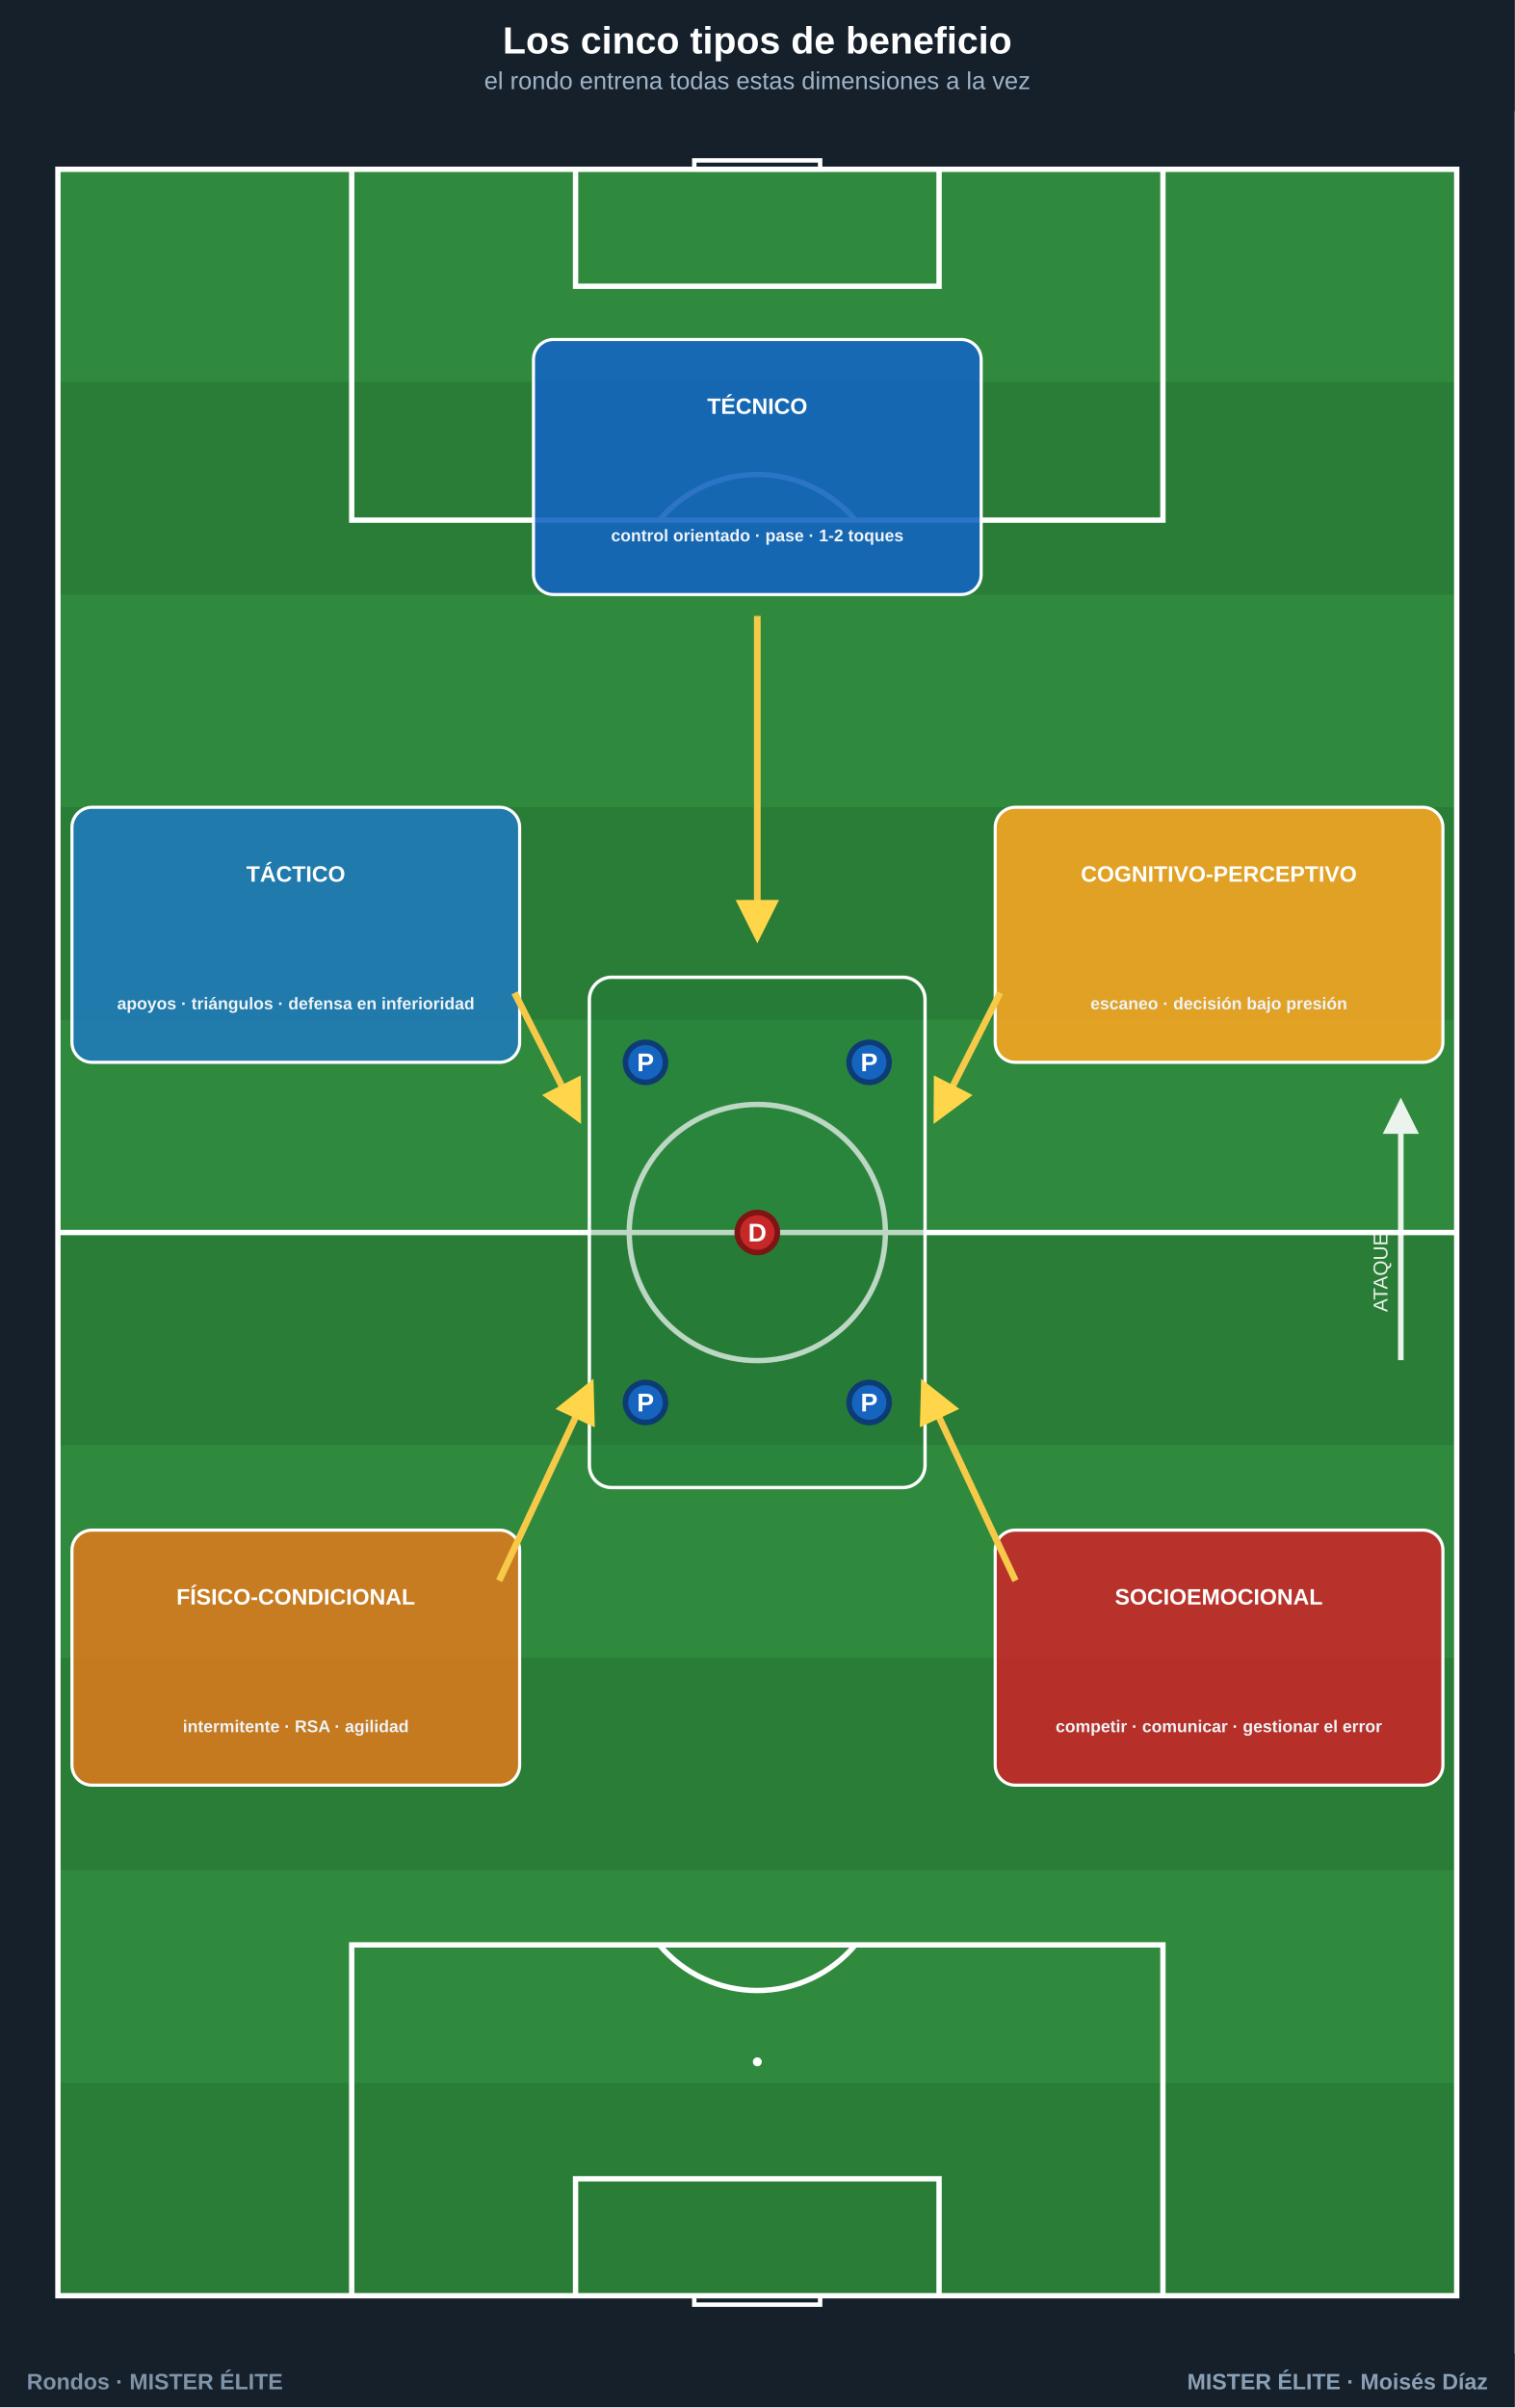
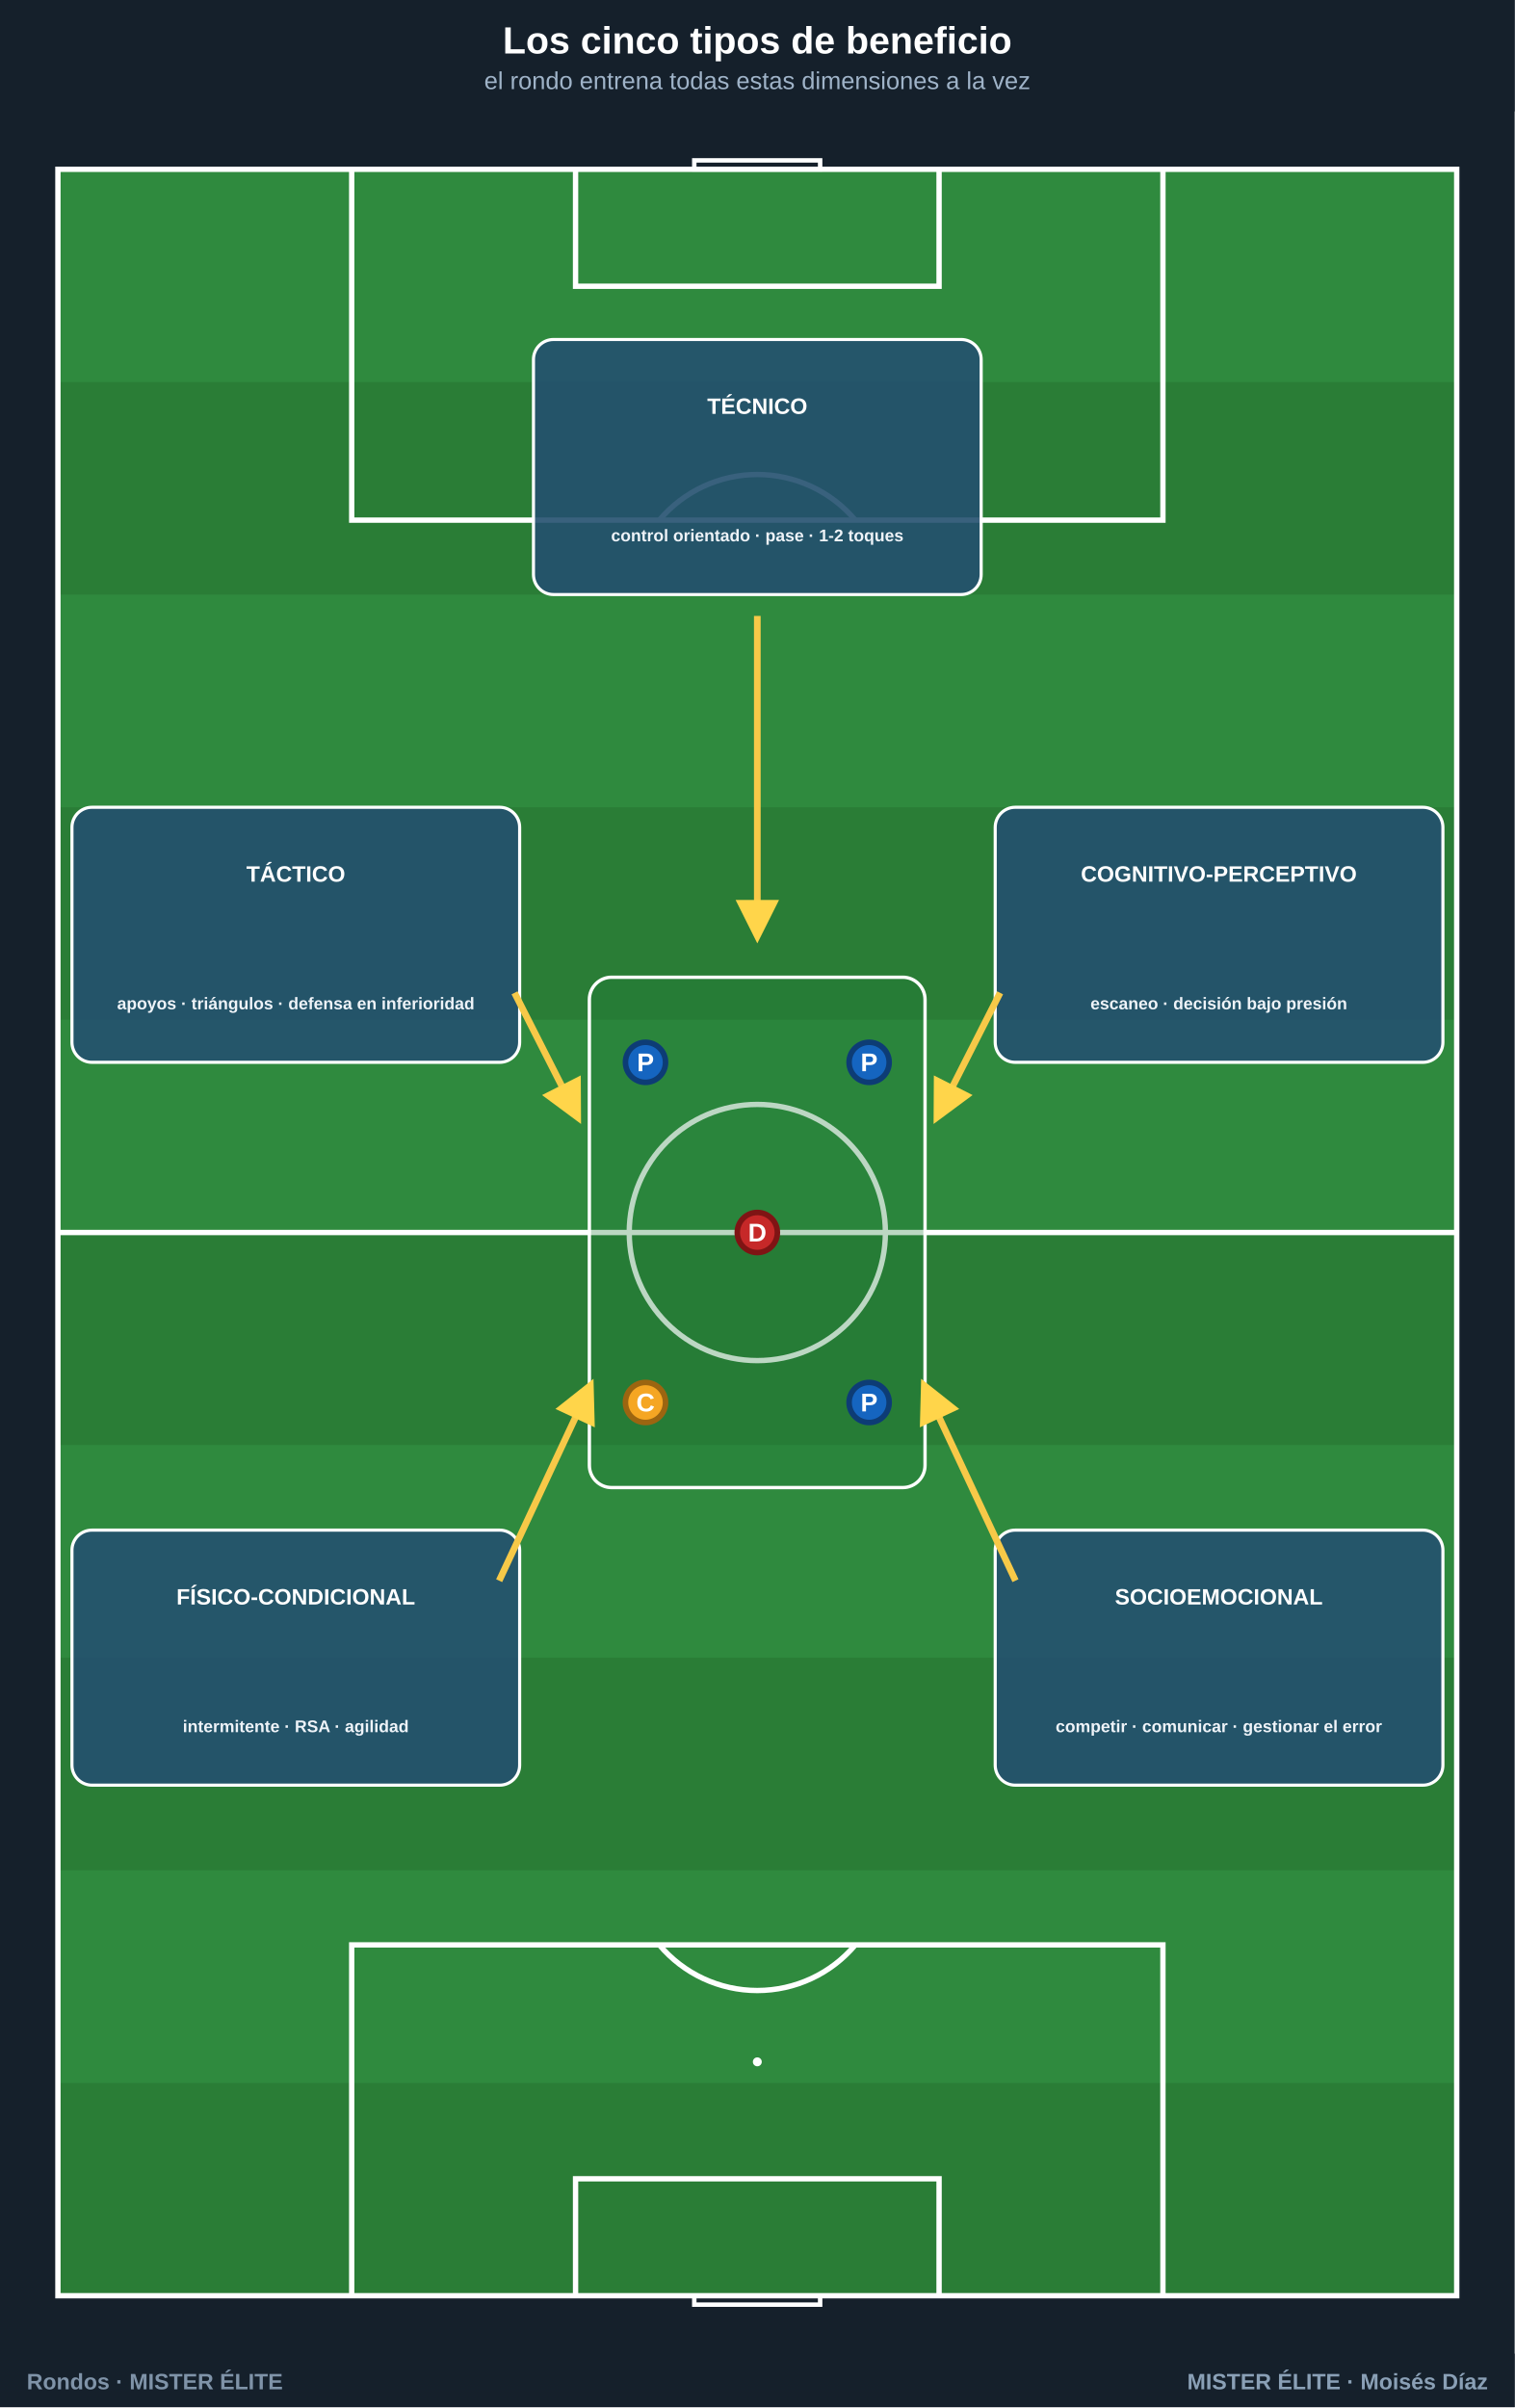
<svg xmlns="http://www.w3.org/2000/svg" viewBox="0 0 680 1081" width="680" height="1081" font-family="Segoe UI,Arial,sans-serif">
  <defs>
    <linearGradient id="sky" x1="0" y1="0" x2="0" y2="1">
      <stop offset="0" stop-color="#2f8a3e" />
      <stop offset="1" stop-color="#2b8139" />
    </linearGradient>
    <marker id="ah_pass" viewBox="0 0 10 10" refX="8" refY="5" markerWidth="6.5" markerHeight="6.5" orient="auto-start-reverse">
      <path d="M0,0 L10,5 L0,10 z" fill="#ffd54a" />
    </marker>
    <marker id="ah_run" viewBox="0 0 10 10" refX="8" refY="5" markerWidth="6.5" markerHeight="6.5" orient="auto-start-reverse">
      <path d="M0,0 L10,5 L0,10 z" fill="#ffffff" />
    </marker>
    <marker id="ah_drive" viewBox="0 0 10 10" refX="8" refY="5" markerWidth="6.5" markerHeight="6.5" orient="auto-start-reverse">
      <path d="M0,0 L10,5 L0,10 z" fill="#7ee0ff" />
    </marker>
    <marker id="ah_white" viewBox="0 0 10 10" refX="8" refY="5" markerWidth="6.5" markerHeight="6.5" orient="auto-start-reverse">
      <path d="M0,0 L10,5 L0,10 z" fill="#ffffff" />
    </marker>
  </defs>
  <rect x="0.0" y="0.0" width="680.0" height="1080.6" fill="#15202b" />
  <rect x="26.0" y="76.0" width="628.0" height="96.0" fill="#2f8a3e" />
  <rect x="26.0" y="171.5" width="628.0" height="96.0" fill="#2a7d36" />
  <rect x="26.0" y="266.9" width="628.0" height="96.0" fill="#2f8a3e" />
  <rect x="26.0" y="362.4" width="628.0" height="96.0" fill="#2a7d36" />
  <rect x="26.0" y="457.8" width="628.0" height="96.0" fill="#2f8a3e" />
  <rect x="26.0" y="553.3" width="628.0" height="96.0" fill="#2a7d36" />
  <rect x="26.0" y="648.7" width="628.0" height="96.0" fill="#2f8a3e" />
  <rect x="26.0" y="744.2" width="628.0" height="96.0" fill="#2a7d36" />
  <rect x="26.0" y="839.6" width="628.0" height="96.0" fill="#2f8a3e" />
  <rect x="26.0" y="935.1" width="628.0" height="96.0" fill="#2a7d36" />
  <rect x="26.0" y="76.0" width="628.0" height="954.6" fill="none" stroke="#ffffff" stroke-width="2.4" />
  <line x1="26.0" y1="553.3" x2="654.0" y2="553.3" stroke="#ffffff" stroke-width="2.4" opacity="1" />
  <circle cx="340.0" cy="553.3" r="57.5" fill="none" stroke="#ffffff" stroke-width="2.4" />
  <circle cx="340.0" cy="553.3" r="2.4" fill="#ffffff" />
  <path d="M157.9,76.0 L157.9,233.5 L522.1,233.5 L522.1,76.0" fill="none" stroke="#ffffff" stroke-width="2.4" />
  <path d="M258.4,76.0 L258.4,128.5 L421.6,128.5 L421.6,76.0" fill="none" stroke="#ffffff" stroke-width="2.4" />
  <circle cx="340.0" cy="181.0" r="2.0" fill="#ffffff" />
  <rect x="311.7" y="72.0" width="56.5" height="4" fill="none" stroke="#ffffff" stroke-width="2" />
  <path d="M296.0,233.5 A57.5,57.5 0 0 1 384.0,233.5" fill="none" stroke="#ffffff" stroke-width="2.4" />
  <path d="M157.9,1030.6 L157.9,873.1 L522.1,873.1 L522.1,1030.6" fill="none" stroke="#ffffff" stroke-width="2.4" />
  <path d="M258.4,1030.6 L258.4,978.1 L421.6,978.1 L421.6,1030.6" fill="none" stroke="#ffffff" stroke-width="2.4" />
  <circle cx="340.0" cy="925.6" r="2.0" fill="#ffffff" />
  <rect x="311.7" y="1030.6" width="56.5" height="4" fill="none" stroke="#ffffff" stroke-width="2" />
  <path d="M296.0,873.1 A57.5,57.5 0 0 0 384.0,873.1" fill="none" stroke="#ffffff" stroke-width="2.4" />
  <rect x="0.0" y="0.0" width="680.0" height="50.0" fill="#15202b" />
  <text x="340.0" y="24.0" font-family="Segoe UI,Arial,sans-serif" font-size="17" font-weight="800" fill="#ffffff" text-anchor="middle">Los cinco tipos de beneficio</text>
  <text x="340.0" y="40.0" font-family="Segoe UI,Arial,sans-serif" font-size="11" font-weight="500" fill="#9fb3c8" text-anchor="middle">el rondo entrena todas estas dimensiones a la vez</text>
  <rect x="0.0" y="1056.6" width="680.0" height="24.0" fill="#15202b" />
  <text x="668.0" y="1072.6" font-family="Segoe UI,Arial,sans-serif" font-size="10" font-weight="700" fill="#8aa0b6" text-anchor="end">MISTER ÉLITE · Moisés Díaz</text>
  <text x="12.0" y="1072.6" font-family="Segoe UI,Arial,sans-serif" font-size="10" font-weight="600" fill="#7f93a8" text-anchor="start">Rondos · MISTER ÉLITE</text>
-   <g opacity="0.9">
-     <line x1="628.9" y1="610.6" x2="628.9" y2="496.0" stroke="#ffffff" stroke-width="2.5" marker-end="url(#ah_white)" />
-     <text x="622.9" y="553.3" font-family="Segoe UI,Arial" font-size="9" fill="#ffffff" text-anchor="end" transform="rotate(-90 622.9 553.3)">ATAQUE</text>
-   </g>
  <rect x="264.6" y="438.7" width="150.7" height="229.1" rx="10" fill="#1f7a36" fill-opacity="0.3" stroke="#ffffff" stroke-width="1.5" />
  <g>
    <circle cx="289.8" cy="476.9" r="9" fill="#1565c0" stroke="#0d3c75" stroke-width="2.5" />
    <text x="289.8" y="480.9" font-family="Segoe UI,Arial" font-size="11.5" font-weight="800" fill="#fff" text-anchor="middle">P</text>
  </g>
  <g>
    <circle cx="390.2" cy="476.9" r="9" fill="#1565c0" stroke="#0d3c75" stroke-width="2.5" />
    <text x="390.2" y="480.9" font-family="Segoe UI,Arial" font-size="11.5" font-weight="800" fill="#fff" text-anchor="middle">P</text>
  </g>
  <g>
    <circle cx="390.2" cy="629.6" r="9" fill="#1565c0" stroke="#0d3c75" stroke-width="2.5" />
    <text x="390.2" y="633.6" font-family="Segoe UI,Arial" font-size="11.5" font-weight="800" fill="#fff" text-anchor="middle">P</text>
  </g>
  <g>
-     <circle cx="289.8" cy="629.6" r="9" fill="#1565c0" stroke="#0d3c75" stroke-width="2.5" />
-     <text x="289.8" y="633.6" font-family="Segoe UI,Arial" font-size="11.5" font-weight="800" fill="#fff" text-anchor="middle">P</text>
+     <circle cx="289.8" cy="629.6" r="9" fill="#f5a623" stroke="#9c6510" stroke-width="2.5" />
+     <text x="289.8" y="633.6" font-family="Segoe UI,Arial" font-size="11.5" font-weight="800" fill="#fff" text-anchor="middle">C</text>
  </g>
  <g>
    <circle cx="340.0" cy="553.3" r="9" fill="#c62828" stroke="#7f1414" stroke-width="2.5" />
    <text x="340.0" y="557.3" font-family="Segoe UI,Arial" font-size="11.5" font-weight="800" fill="#fff" text-anchor="middle">D</text>
  </g>
-   <rect x="239.5" y="152.4" width="201.0" height="114.5" rx="9" fill="#1565c0" fill-opacity="0.9" stroke="#ffffff" stroke-width="1.4" />
+   <rect x="239.5" y="152.4" width="201.0" height="114.5" rx="9" fill="#24506f" fill-opacity="0.9" stroke="#ffffff" stroke-width="1.4" />
  <text x="340.0" y="185.8" font-family="Segoe UI,Arial,sans-serif" font-size="10" font-weight="800" fill="#fff" text-anchor="middle">TÉCNICO</text>
  <text x="340.0" y="243.0" font-family="Segoe UI,Arial,sans-serif" font-size="7.6" font-weight="600" fill="#eef3f8" text-anchor="middle">control orientado · pase · 1-2 toques</text>
  <line x1="340.0" y1="276.5" x2="340.0" y2="419.6" stroke="#f7c948" stroke-width="3" marker-end="url(#ah_pass)" />
-   <rect x="32.3" y="362.4" width="201.0" height="114.5" rx="9" fill="#1f7ab8" fill-opacity="0.9" stroke="#ffffff" stroke-width="1.4" />
+   <rect x="32.3" y="362.4" width="201.0" height="114.5" rx="9" fill="#24506f" fill-opacity="0.9" stroke="#ffffff" stroke-width="1.4" />
  <text x="132.8" y="395.8" font-family="Segoe UI,Arial,sans-serif" font-size="10" font-weight="800" fill="#fff" text-anchor="middle">TÁCTICO</text>
  <text x="132.8" y="453.1" font-family="Segoe UI,Arial,sans-serif" font-size="7.6" font-weight="600" fill="#eef3f8" text-anchor="middle">apoyos · triángulos · defensa en inferioridad</text>
  <line x1="231.0" y1="445.7" x2="259.1" y2="501.1" stroke="#f7c948" stroke-width="3" marker-end="url(#ah_pass)" />
-   <rect x="446.8" y="362.4" width="201.0" height="114.5" rx="9" fill="#f5a623" fill-opacity="0.9" stroke="#ffffff" stroke-width="1.4" />
+   <rect x="446.8" y="362.4" width="201.0" height="114.5" rx="9" fill="#24506f" fill-opacity="0.9" stroke="#ffffff" stroke-width="1.4" />
  <text x="547.2" y="395.8" font-family="Segoe UI,Arial,sans-serif" font-size="10" font-weight="800" fill="#fff" text-anchor="middle">COGNITIVO-PERCEPTIVO</text>
  <text x="547.2" y="453.1" font-family="Segoe UI,Arial,sans-serif" font-size="7.6" font-weight="600" fill="#eef3f8" text-anchor="middle">escaneo · decisión bajo presión</text>
  <line x1="449.0" y1="445.7" x2="420.9" y2="501.1" stroke="#f7c948" stroke-width="3" marker-end="url(#ah_pass)" />
-   <rect x="32.3" y="686.9" width="201.0" height="114.5" rx="9" fill="#d77a1e" fill-opacity="0.9" stroke="#ffffff" stroke-width="1.4" />
+   <rect x="32.3" y="686.9" width="201.0" height="114.5" rx="9" fill="#24506f" fill-opacity="0.9" stroke="#ffffff" stroke-width="1.4" />
  <text x="132.8" y="720.3" font-family="Segoe UI,Arial,sans-serif" font-size="10" font-weight="800" fill="#fff" text-anchor="middle">FÍSICO-CONDICIONAL</text>
  <text x="132.8" y="777.6" font-family="Segoe UI,Arial,sans-serif" font-size="7.6" font-weight="600" fill="#eef3f8" text-anchor="middle">intermitente · RSA · agilidad</text>
  <line x1="224.1" y1="709.6" x2="264.8" y2="622.5" stroke="#f7c948" stroke-width="3" marker-end="url(#ah_pass)" />
-   <rect x="446.8" y="686.9" width="201.0" height="114.5" rx="9" fill="#c62828" fill-opacity="0.9" stroke="#ffffff" stroke-width="1.4" />
+   <rect x="446.8" y="686.9" width="201.0" height="114.5" rx="9" fill="#24506f" fill-opacity="0.9" stroke="#ffffff" stroke-width="1.4" />
  <text x="547.2" y="720.3" font-family="Segoe UI,Arial,sans-serif" font-size="10" font-weight="800" fill="#fff" text-anchor="middle">SOCIOEMOCIONAL</text>
  <text x="547.2" y="777.6" font-family="Segoe UI,Arial,sans-serif" font-size="7.6" font-weight="600" fill="#eef3f8" text-anchor="middle">competir · comunicar · gestionar el error</text>
  <line x1="455.9" y1="709.6" x2="415.2" y2="622.5" stroke="#f7c948" stroke-width="3" marker-end="url(#ah_pass)" />
</svg>
